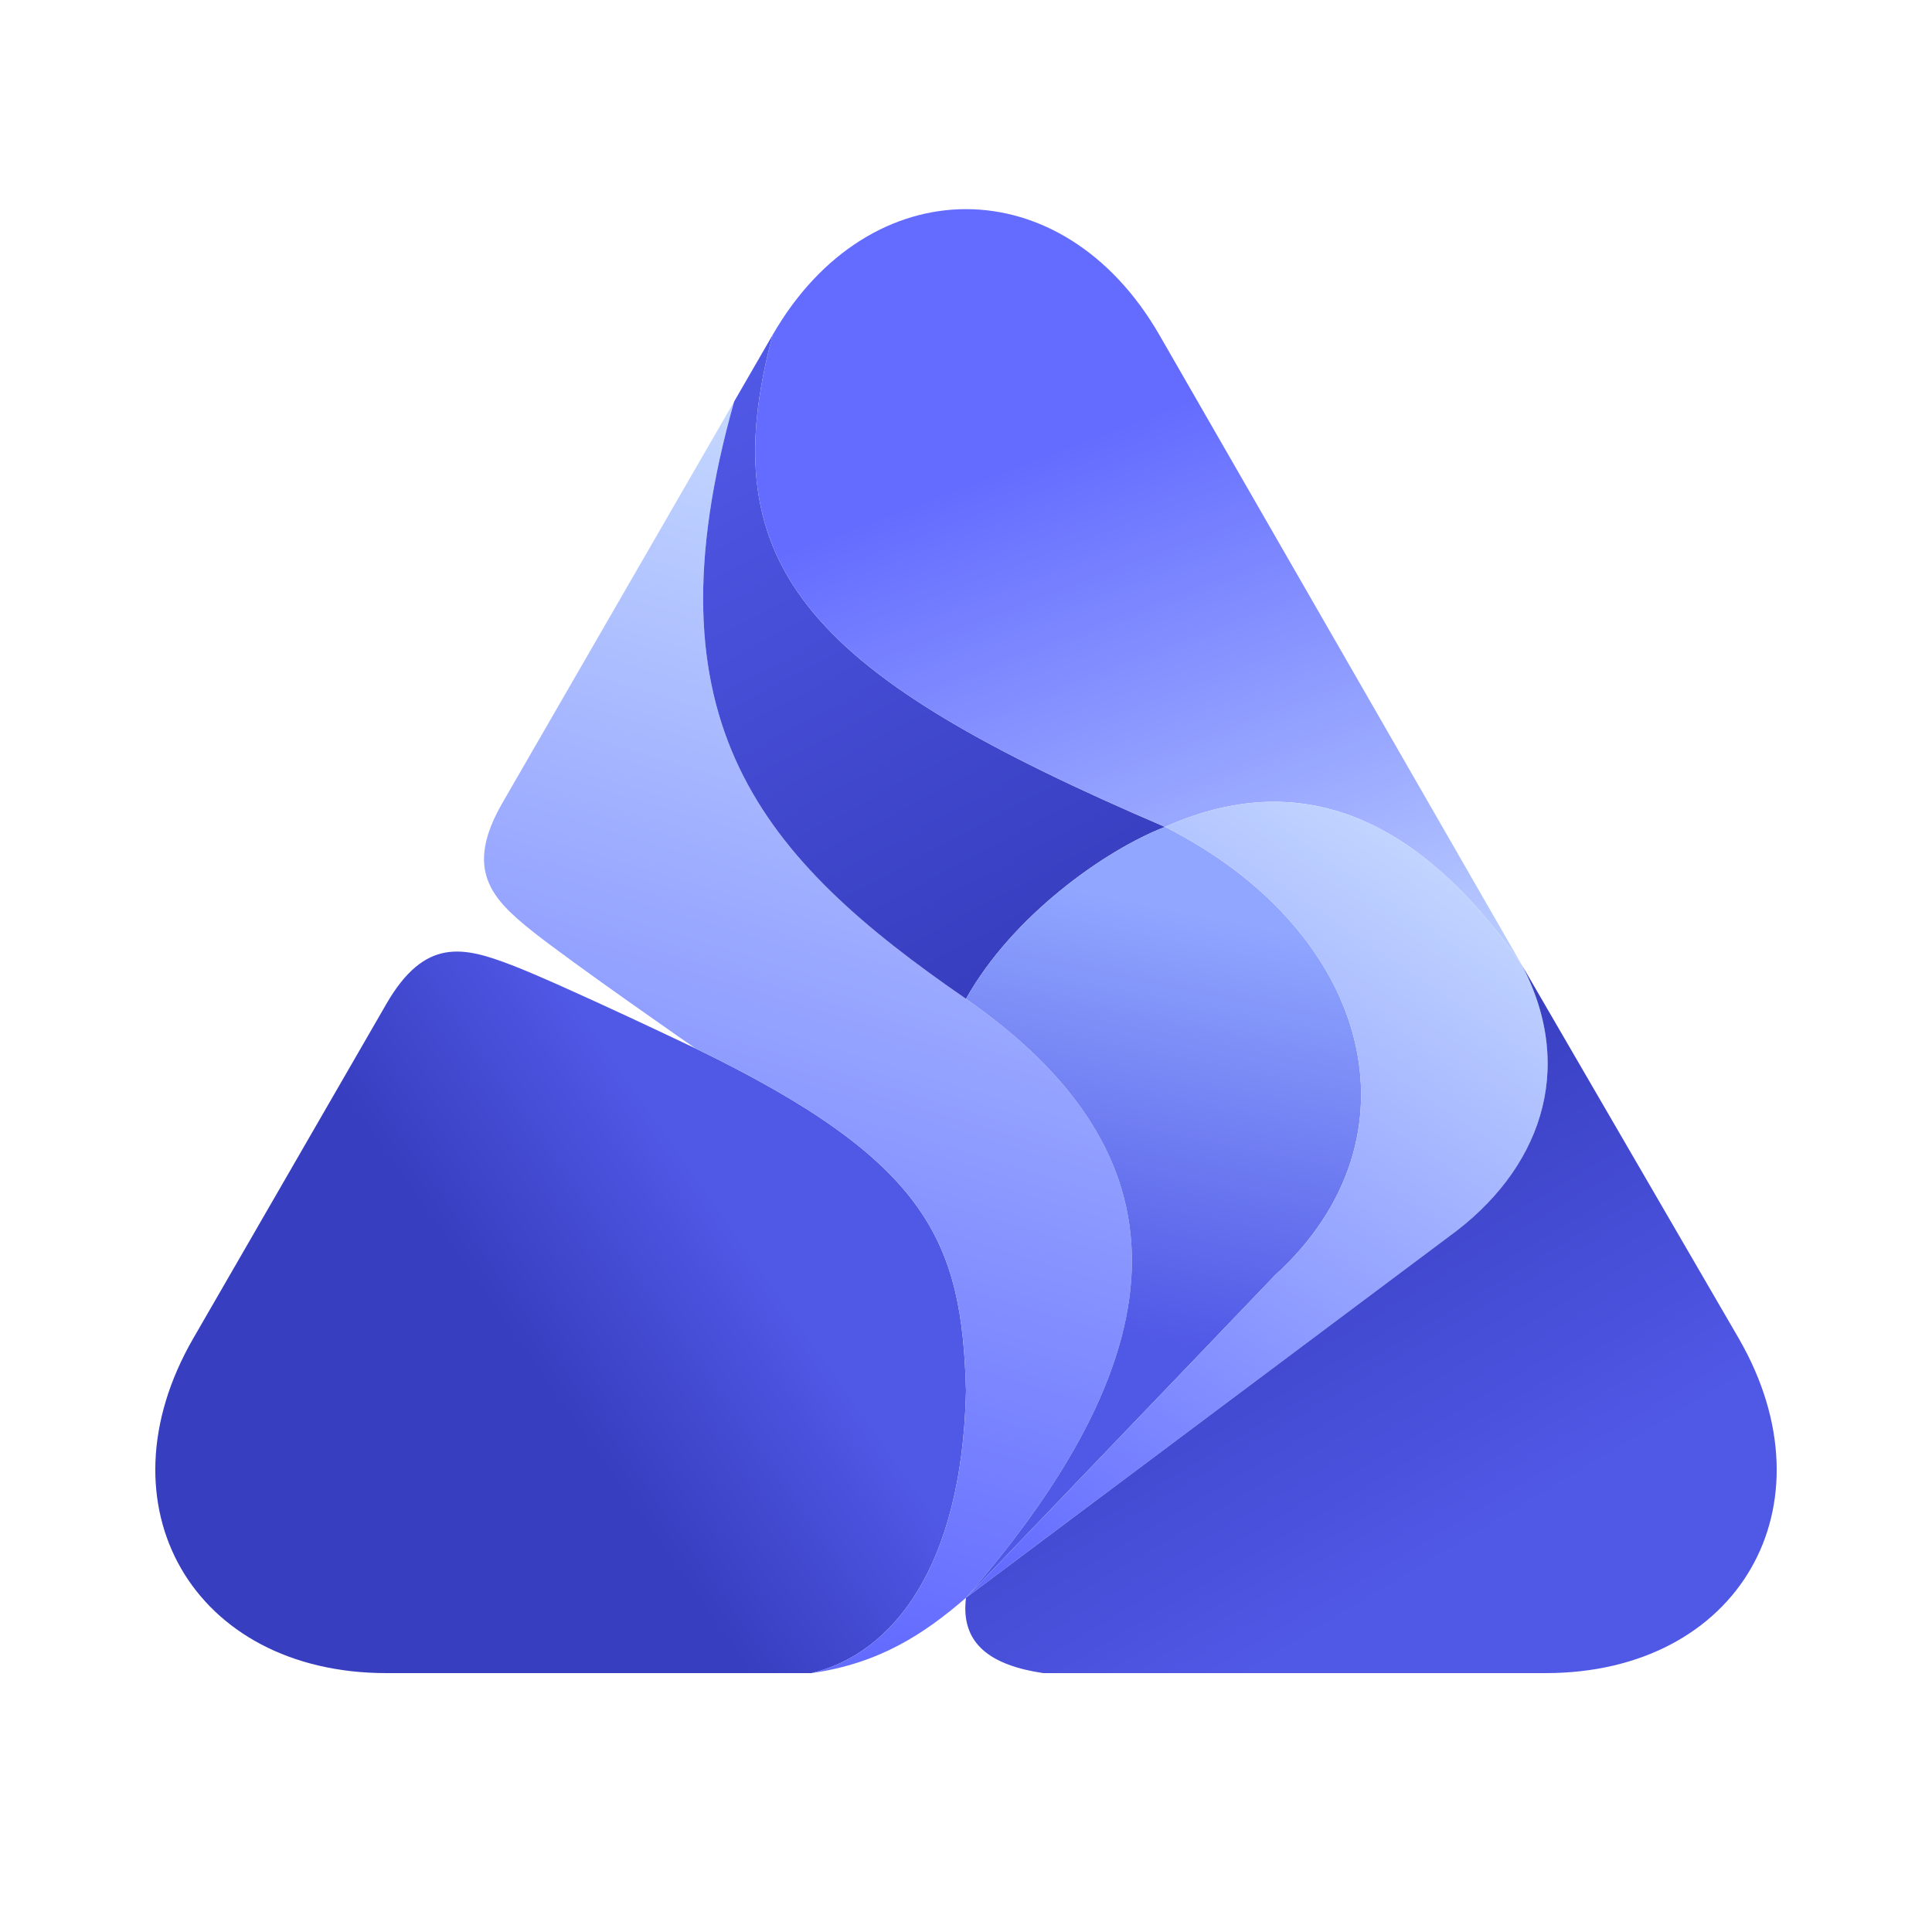
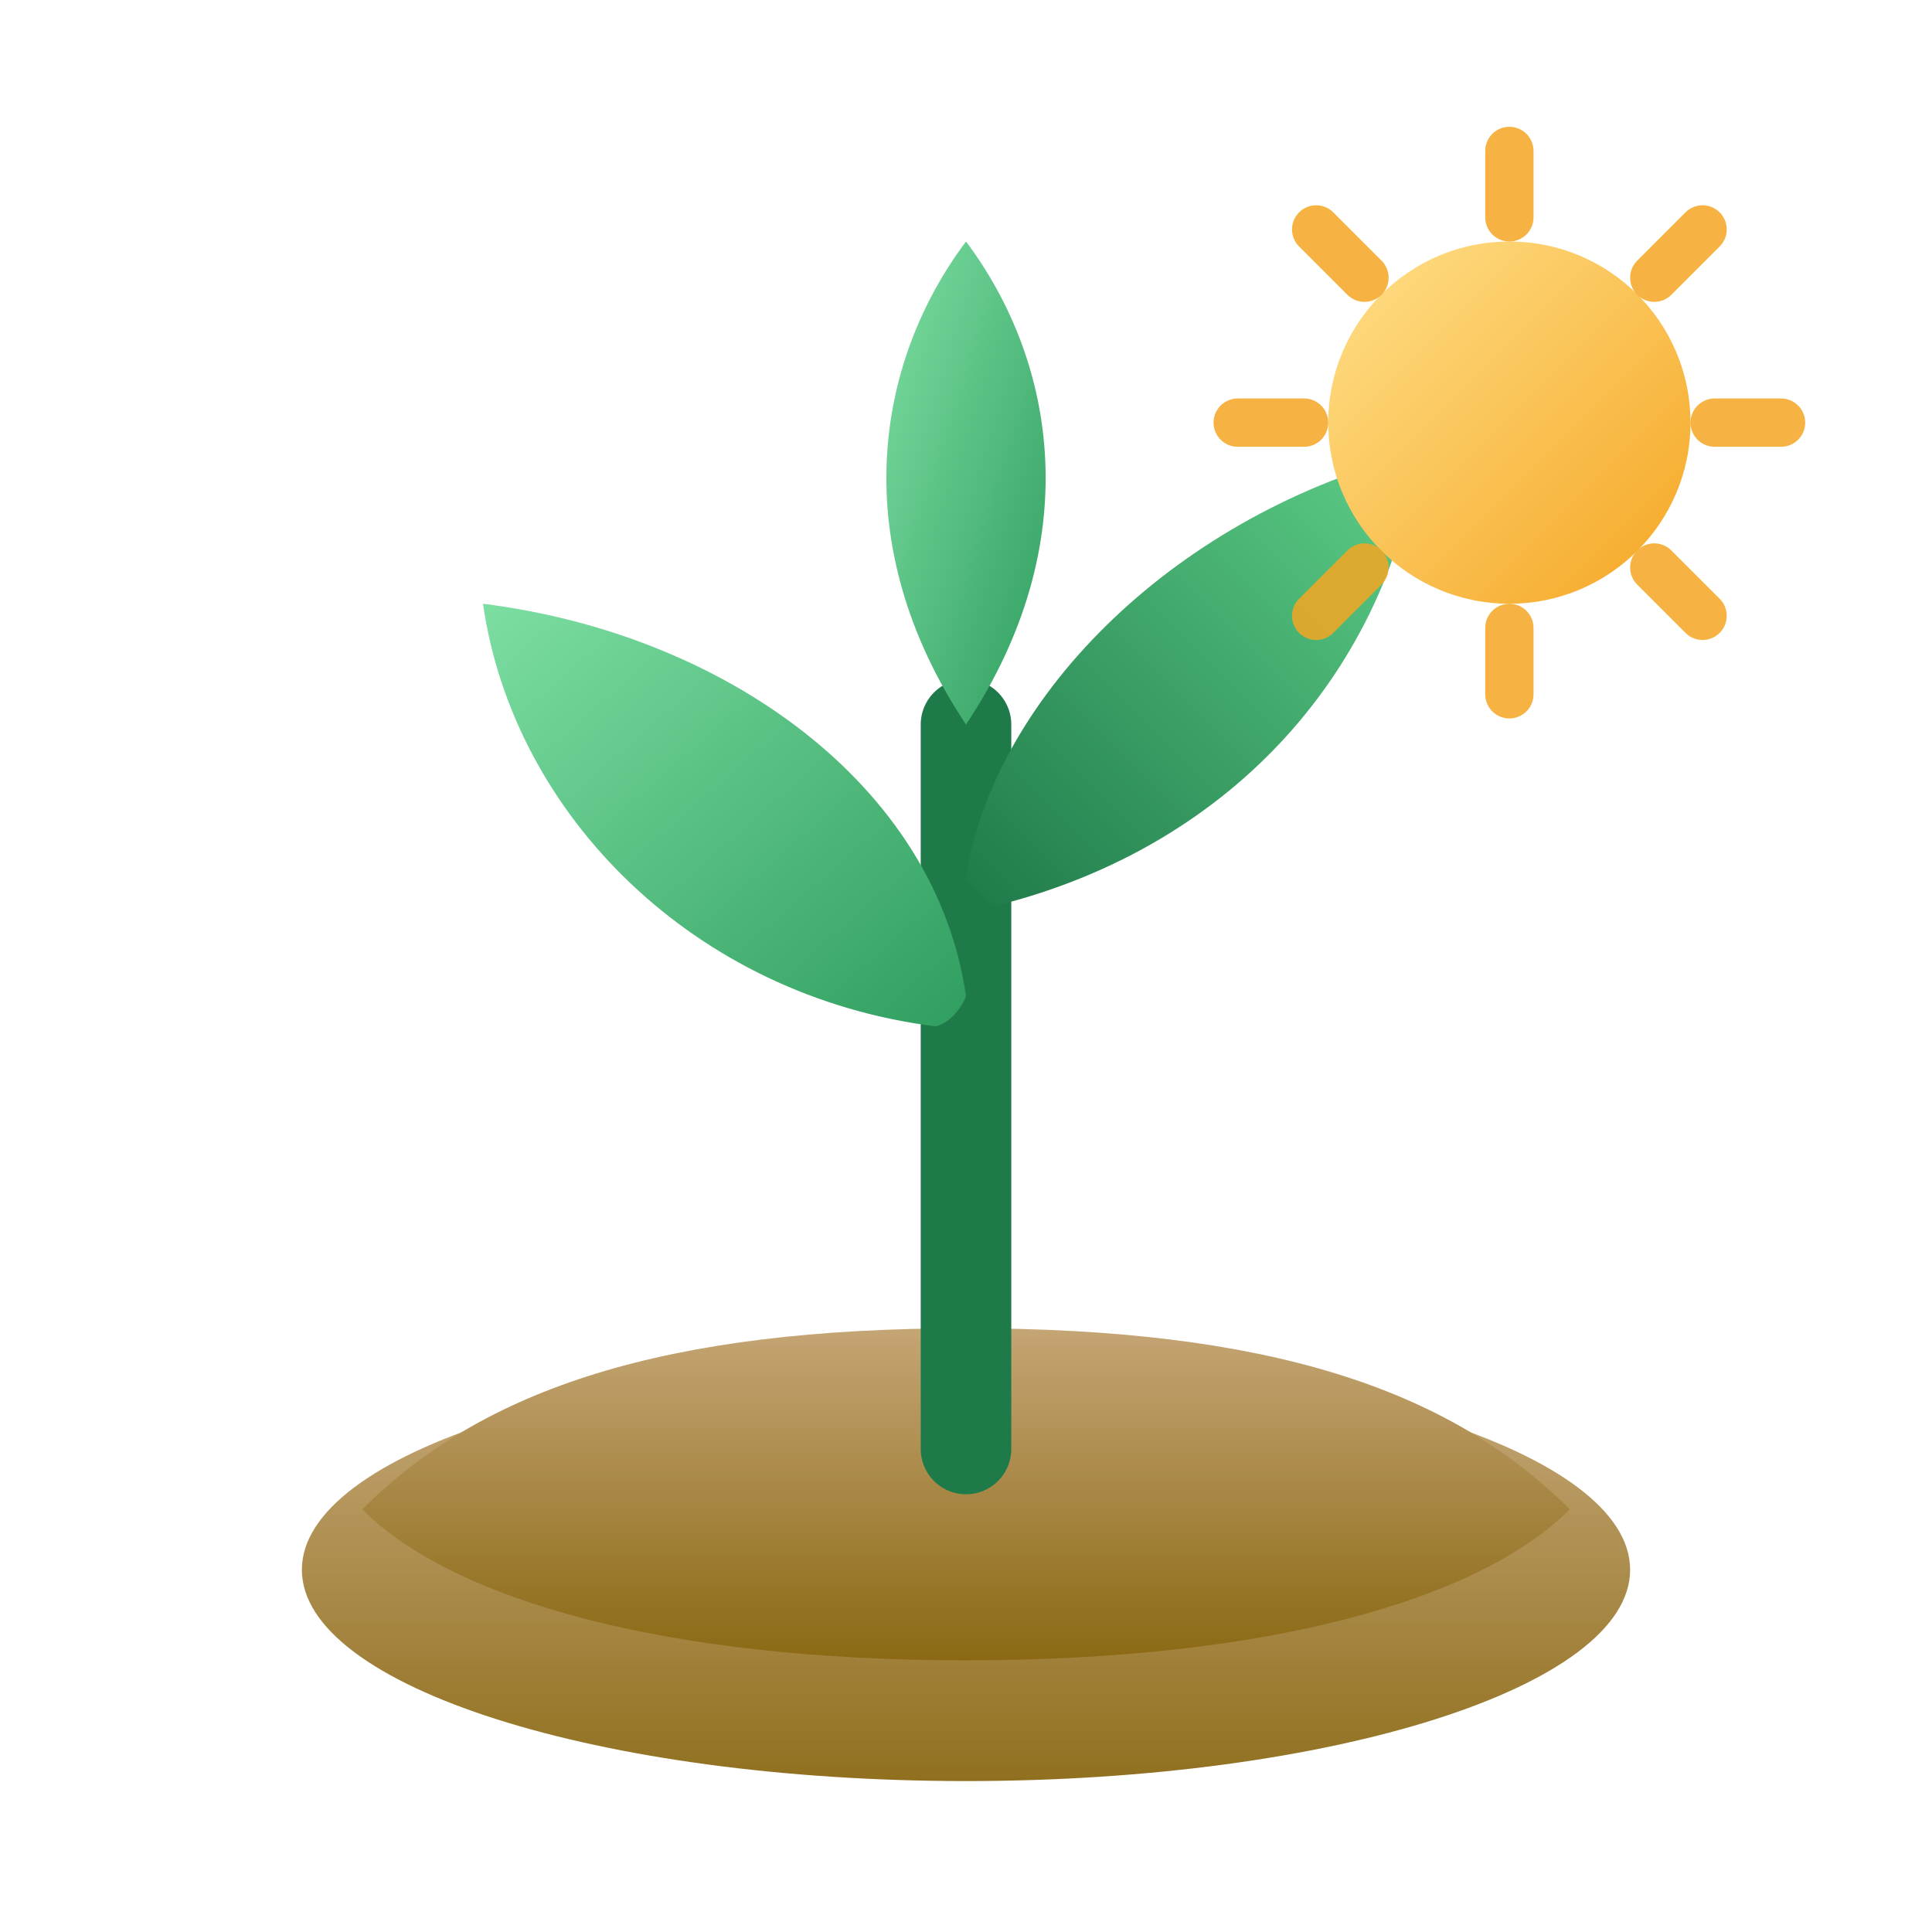
- <svg xmlns="http://www.w3.org/2000/svg" width="100%" height="100%" version="1.1" viewBox="0 0 1000 1000">
-   <g>
-     <path d="M 200,866 C 100,866 50,779.4 100,692.8 L 200,519.6 C 220,485 240,490 265,499.6 S 360,542.68 360,542.68 C 480.5,601 498,642.5 500,720 C 498,811 462,856 420,866" fill="url(#LinearGradient)" fill-rule="nonzero" opacity="1" stroke="none" />
-     <path d="M 420,866 C 455,861 478,846 500,827 C 614,696 615,597 500,517 C 394,444 333,374 380,207.82 L 260,415.67 C 240.22,450 254.37,465.1 275.28,481.79 S 360,542.68 360,542.68 C 480.5,601 498,642.5 500,720 C 498,811 462,856 420,866" fill="url(#LinearGradient_2)" fill-rule="nonzero" opacity="1" stroke="none" />
-     <path d="M 500,517 C 394,444 333,374 380,207.82 L 400,173.2 C 367,295 421,350 603,428 C 572,440 524,474 500,517" fill="url(#LinearGradient_3)" fill-rule="nonzero" opacity="1" stroke="none" />
-     <path d="M 500,827 L 660,660 C 738,589 710,482 603,428 C 572,440 524,474 500,517 C 615,597 614,696 500,827" fill="url(#LinearGradient_4)" fill-rule="nonzero" opacity="1" stroke="none" />
-     <path d="M 400,173.2 C 367,295 421,350 603,428 C 690,389, 750,445 788,500 L 600,173.2 C 550,86.6 450,86.6 400,173.2" fill="url(#LinearGradient_5)" fill-rule="nonzero" opacity="1" stroke="none" />
-     <path d="M 500,827 L 660,660 C 738,589 710,482 603,428 C 690,389, 750,445 788,500 C 816,554 797,606 750,640 L 500,827" fill="url(#LinearGradient_6)" fill-rule="nonzero" opacity="1" stroke="none" />
-     <path d="M 788,500 C 816,554 797,606 750,640 L 500,827 C 497,851 513,862 540,866 L 800,866 C 900,866 950,779.4 900,692.8 L 788,500" fill="url(#LinearGradient_7)" fill-rule="nonzero" opacity="1" stroke="none" />
-   </g>
+ <svg xmlns="http://www.w3.org/2000/svg" viewBox="0 0 64 64">
  <defs>
-     <linearGradient gradientTransform="matrix(104.391 -73.3432 73.3432 104.391 277.441 710.122)" gradientUnits="userSpaceOnUse" id="LinearGradient" x1="0" x2="1" y1="0" y2="0">
-       <stop offset="0" stop-color="#373ebf" />
-       <stop offset="1" stop-color="#5058e6" />
+     <linearGradient id="leafA" x1="0%" y1="0%" x2="100%" y2="100%">
+       <stop offset="0%" stop-color="#7ddea2" />
+       <stop offset="100%" stop-color="#2f9e5f" />
    </linearGradient>
-     <linearGradient gradientTransform="matrix(-173.747 557.324 -557.324 -173.747 508.829 258.172)" gradientUnits="userSpaceOnUse" id="LinearGradient_2" x1="0" x2="1" y1="0" y2="0">
-       <stop offset="0" stop-color="#c2d6ff" />
-       <stop offset="1" stop-color="#646cff" />
+     <linearGradient id="leafB" x1="100%" y1="0%" x2="0%" y2="100%">
+       <stop offset="0%" stop-color="#5ecf88" />
+       <stop offset="100%" stop-color="#1f7a4a" />
    </linearGradient>
-     <linearGradient gradientTransform="matrix(157.951 295.666 -295.666 157.951 382.944 193.642)" gradientUnits="userSpaceOnUse" id="LinearGradient_3" x1="0" x2="1" y1="0" y2="0">
-       <stop offset="0" stop-color="#5058e6" />
-       <stop offset="1" stop-color="#373ebf" />
+     <linearGradient id="soil" x1="0%" y1="0%" x2="0%" y2="100%">
+       <stop offset="0%" stop-color="#c4a574" />
+       <stop offset="100%" stop-color="#8b6914" />
    </linearGradient>
-     <linearGradient gradientTransform="matrix(-44.3023 219.578 -219.578 -44.3023 619.69 469.652)" gradientUnits="userSpaceOnUse" id="LinearGradient_4" x1="0" x2="1" y1="0" y2="0">
-       <stop offset="0" stop-color="#91a7ff" />
-       <stop offset="1" stop-color="#5058e6" />
-     </linearGradient>
-     <linearGradient gradientTransform="matrix(125.52 334.256 -334.256 125.52 539.723 235.139)" gradientUnits="userSpaceOnUse" id="LinearGradient_5" x1="0" x2="1" y1="0" y2="0">
-       <stop offset="0" stop-color="#646cff" />
-       <stop offset="1" stop-color="#c2d6ff" />
-     </linearGradient>
-     <linearGradient gradientTransform="matrix(-241.23 357.206 -357.206 -241.23 754.054 449.312)" gradientUnits="userSpaceOnUse" id="LinearGradient_6" x1="0" x2="1" y1="0" y2="0">
-       <stop offset="0" stop-color="#c2d6ff" />
-       <stop offset="1" stop-color="#646cff" />
-     </linearGradient>
-     <linearGradient gradientTransform="matrix(125.978 210.065 -210.065 125.978 596.433 613.665)" gradientUnits="userSpaceOnUse" id="LinearGradient_7" x1="0" x2="1" y1="0" y2="0">
-       <stop offset="0" stop-color="#373ebf" />
-       <stop offset="1" stop-color="#5058e6" />
+     <linearGradient id="sun" x1="0%" y1="0%" x2="100%" y2="100%">
+       <stop offset="0%" stop-color="#ffe08a" />
+       <stop offset="100%" stop-color="#f5a623" />
    </linearGradient>
  </defs>
+   <ellipse cx="32" cy="52" rx="22" ry="7" fill="url(#soil)" opacity="0.95" />
+   <path d="M12 50c4-4 10-6 20-6s16 2 20 6c-3 3-10 5-20 5s-17-2-20-5z" fill="url(#soil)" />
+   <path d="M32 48V24" stroke="#1f7a4a" stroke-width="3" stroke-linecap="round" fill="none" />
+   <path d="M31 34c-8-1-14-7-15-14 8 1 15 6 16 13-0.2 0.5-0.6 0.9-1 1z" fill="url(#leafA)" />
+   <path d="M33 30c8-2 13-8 14-15-8 2-14 8-15 14 0.2 0.5 0.6 0.9 1 1z" fill="url(#leafB)" />
+   <path d="M32 24c-4-6-3-12 0-16 3 4 4 10 0 16z" fill="url(#leafA)" />
+   <circle cx="50" cy="14" r="6" fill="url(#sun)" />
+   <g stroke="#f5a623" stroke-width="1.6" stroke-linecap="round" opacity="0.85">
+     <path d="M50 5v2.2" />
+     <path d="M50 20.8V23" />
+     <path d="M41 14h2.2" />
+     <path d="M56.8 14H59" />
+     <path d="M43.6 7.6l1.6 1.6" />
+     <path d="M54.8 18.8l1.6 1.6" />
+     <path d="M54.8 9.2l1.6-1.6" />
+     <path d="M43.6 20.4l1.6-1.6" />
+   </g>
</svg>
